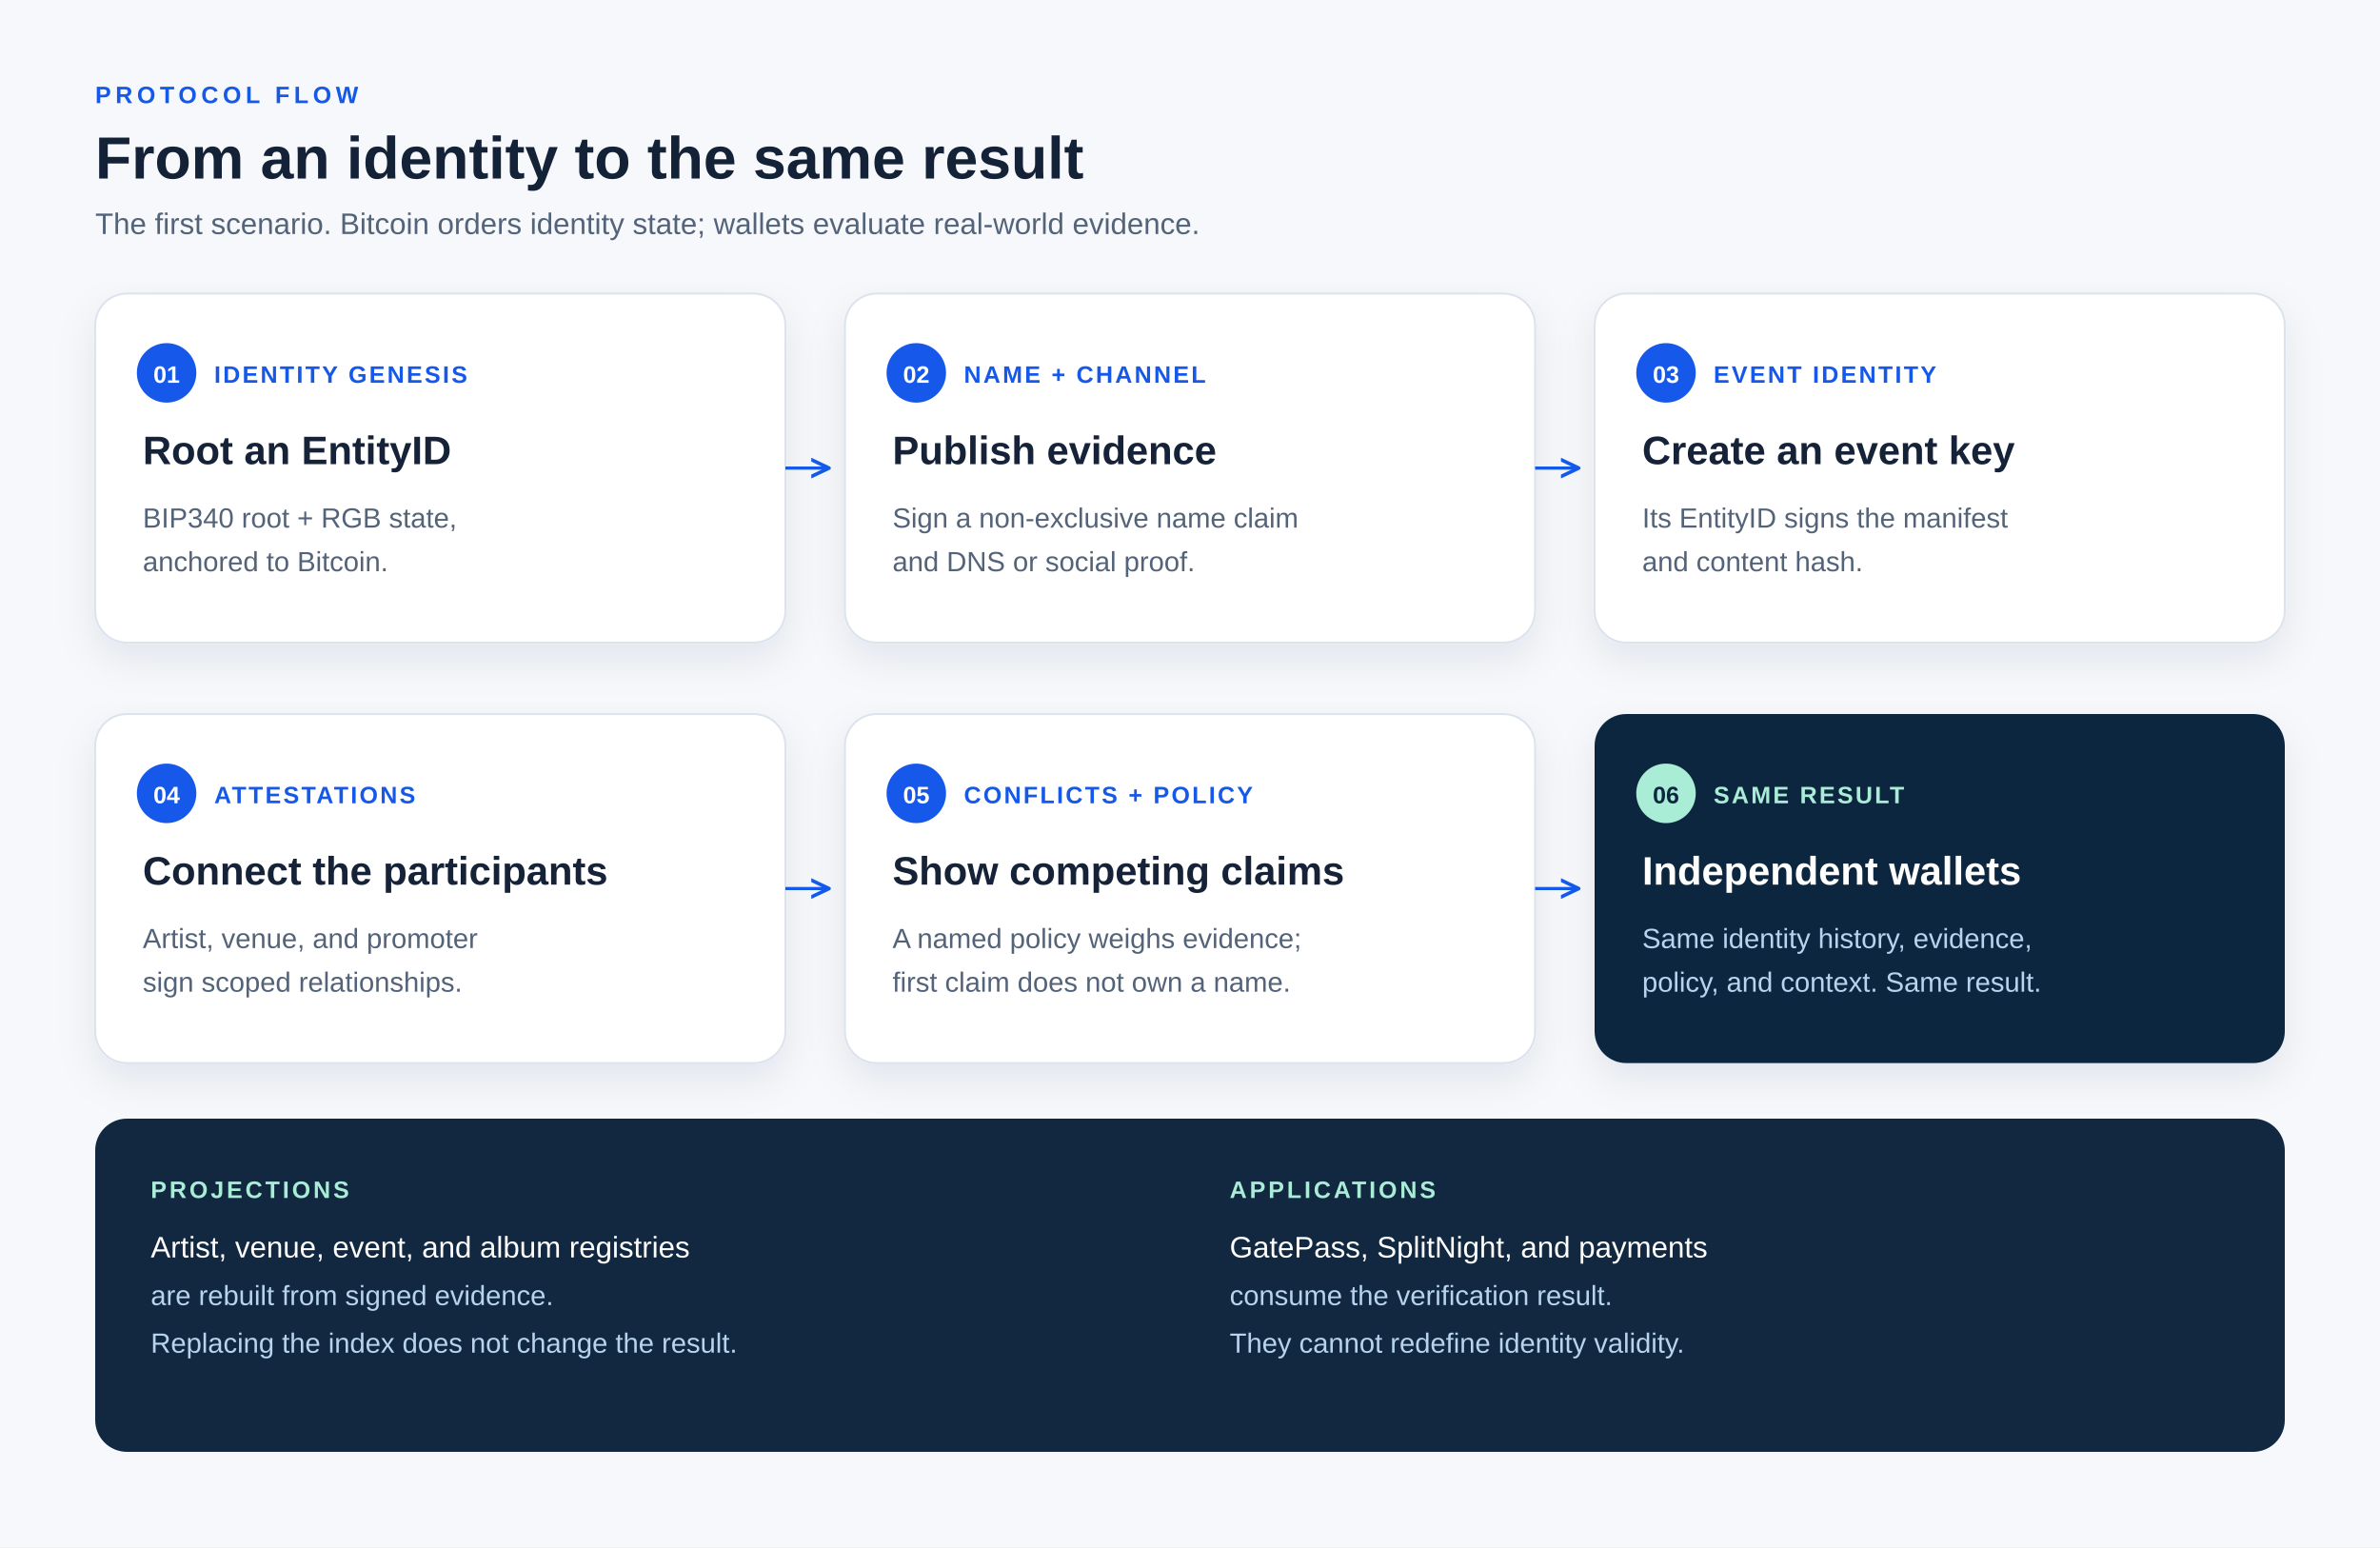
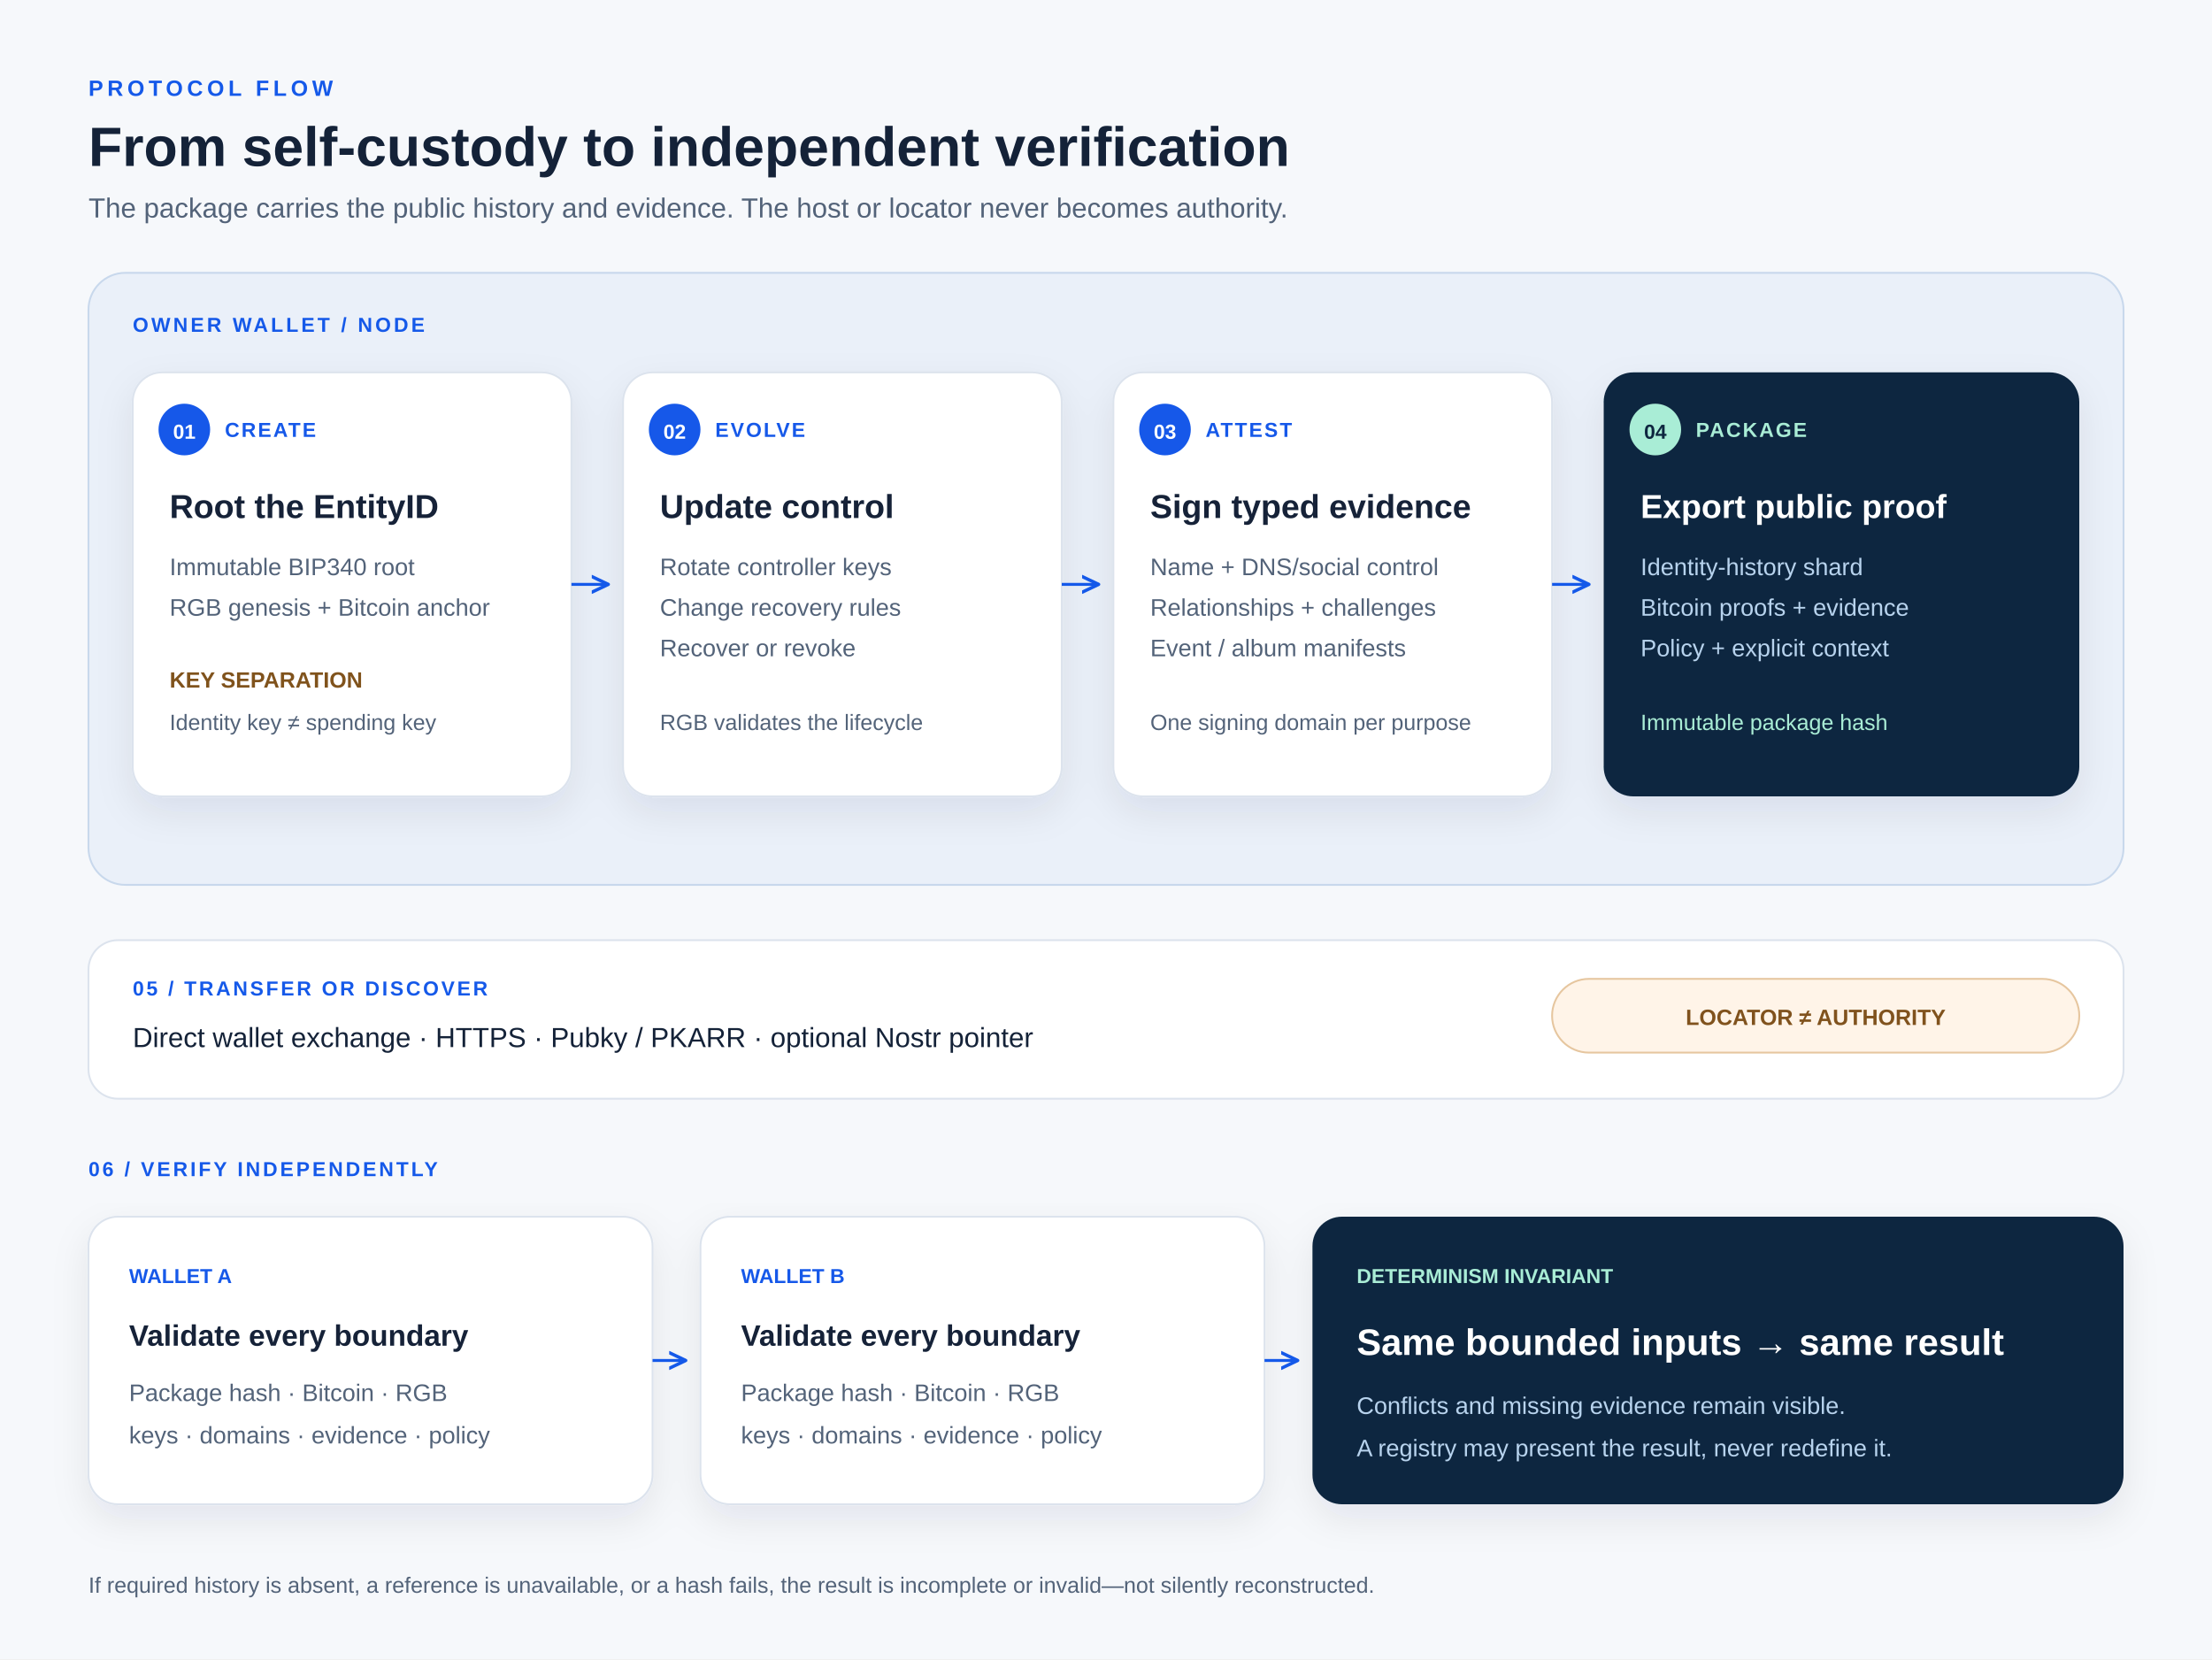
- <svg xmlns="http://www.w3.org/2000/svg" viewBox="0 0 1200 780" role="img">
+ <svg xmlns="http://www.w3.org/2000/svg" viewBox="0 0 1200 900" role="img">
  <defs>
-     <filter id="shadow" x="-8%" y="-8%" width="120%" height="130%">
+     <filter id="shadow" x="-8%" y="-10%" width="120%" height="140%">
      <feDropShadow dx="0" dy="8" stdDeviation="10" flood-color="#112840" flood-opacity="0.08" />
    </filter>
-     <marker id="arrow" viewBox="0 0 10 10" refX="8" refY="5" markerWidth="7" markerHeight="7" orient="auto-start-reverse">
+     <marker id="arrow" viewBox="0 0 10 10" refX="8" refY="5" markerWidth="7" markerHeight="7" orient="auto">
      <path d="M0 1.2L8 5L0 8.8" fill="none" stroke="#1559e9" stroke-width="1.6" stroke-linecap="round" stroke-linejoin="round" />
    </marker>
  </defs>
-   <rect width="1200" height="780" fill="#f6f8fb" />
-   <text x="48" y="52" fill="#1559e9" font-family="Helvetica Neue, Arial, sans-serif" font-size="12" font-weight="700" letter-spacing="2.2">PROTOCOL FLOW</text>
-   <text x="48" y="90" fill="#142238" font-family="Helvetica Neue, Arial, sans-serif" font-size="30" font-weight="700">From an identity to the same result</text>
-   <text x="48" y="118" fill="#536379" font-family="Helvetica Neue, Arial, sans-serif" font-size="15">The first scenario. Bitcoin orders identity state; wallets evaluate real-world evidence.</text>
+   <rect width="1200" height="900" fill="#f6f8fb" />
  <g font-family="Helvetica Neue, Arial, sans-serif">
-     <g transform="translate(48 148)" filter="url(#shadow)">
-       <rect width="348" height="176" rx="16" fill="#ffffff" stroke="#dce3ed" />
-       <circle cx="36" cy="40" r="15" fill="#1559e9" />
-       <text x="36" y="45" text-anchor="middle" fill="#ffffff" font-size="12" font-weight="700">01</text>
-       <text x="60" y="45" fill="#1559e9" font-size="12" font-weight="700" letter-spacing="1.1">IDENTITY GENESIS</text>
-       <text x="24" y="86" fill="#142238" font-size="20" font-weight="700">Root an EntityID</text>
-       <text x="24" y="118" fill="#536379" font-size="14">BIP340 root + RGB state,</text>
-       <text x="24" y="140" fill="#536379" font-size="14">anchored to Bitcoin.</text>
+     <text x="48" y="52" fill="#1559e9" font-size="12" font-weight="700" letter-spacing="2.2">PROTOCOL FLOW</text>
+     <text x="48" y="90" fill="#142238" font-size="30" font-weight="700">From self-custody to independent verification</text>
+     <text x="48" y="118" fill="#536379" font-size="15">The package carries the public history and evidence. The host or locator never becomes authority.</text>
+     <rect x="48" y="148" width="1104" height="332" rx="20" fill="#eaf0f9" stroke="#c8d8ec" />
+     <text x="72" y="180" fill="#1559e9" font-size="11" font-weight="700" letter-spacing="1.5">OWNER WALLET / NODE</text>
+     <g filter="url(#shadow)">
+       <g transform="translate(72 202)">
+         <rect width="238" height="230" rx="16" fill="#ffffff" stroke="#dce3ed" />
+         <circle cx="28" cy="31" r="14" fill="#1559e9" />
+         <text x="28" y="36" text-anchor="middle" fill="#ffffff" font-size="11" font-weight="700">01</text>
+         <text x="50" y="35" fill="#1559e9" font-size="11" font-weight="700" letter-spacing="1">CREATE</text>
+         <text x="20" y="79" fill="#142238" font-size="18" font-weight="700">Root the EntityID</text>
+         <text x="20" y="110" fill="#536379" font-size="13">Immutable BIP340 root</text>
+         <text x="20" y="132" fill="#536379" font-size="13">RGB genesis + Bitcoin anchor</text>
+         <text x="20" y="171" fill="#80521d" font-size="12" font-weight="700">KEY SEPARATION</text>
+         <text x="20" y="194" fill="#536379" font-size="12">Identity key ≠ spending key</text>
+       </g>
+       <g transform="translate(338 202)">
+         <rect width="238" height="230" rx="16" fill="#ffffff" stroke="#dce3ed" />
+         <circle cx="28" cy="31" r="14" fill="#1559e9" />
+         <text x="28" y="36" text-anchor="middle" fill="#ffffff" font-size="11" font-weight="700">02</text>
+         <text x="50" y="35" fill="#1559e9" font-size="11" font-weight="700" letter-spacing="1">EVOLVE</text>
+         <text x="20" y="79" fill="#142238" font-size="18" font-weight="700">Update control</text>
+         <text x="20" y="110" fill="#536379" font-size="13">Rotate controller keys</text>
+         <text x="20" y="132" fill="#536379" font-size="13">Change recovery rules</text>
+         <text x="20" y="154" fill="#536379" font-size="13">Recover or revoke</text>
+         <text x="20" y="194" fill="#536379" font-size="12">RGB validates the lifecycle</text>
+       </g>
+       <g transform="translate(604 202)">
+         <rect width="238" height="230" rx="16" fill="#ffffff" stroke="#dce3ed" />
+         <circle cx="28" cy="31" r="14" fill="#1559e9" />
+         <text x="28" y="36" text-anchor="middle" fill="#ffffff" font-size="11" font-weight="700">03</text>
+         <text x="50" y="35" fill="#1559e9" font-size="11" font-weight="700" letter-spacing="1">ATTEST</text>
+         <text x="20" y="79" fill="#142238" font-size="18" font-weight="700">Sign typed evidence</text>
+         <text x="20" y="110" fill="#536379" font-size="13">Name + DNS/social control</text>
+         <text x="20" y="132" fill="#536379" font-size="13">Relationships + challenges</text>
+         <text x="20" y="154" fill="#536379" font-size="13">Event / album manifests</text>
+         <text x="20" y="194" fill="#536379" font-size="12">One signing domain per purpose</text>
+       </g>
+       <g transform="translate(870 202)">
+         <rect width="258" height="230" rx="16" fill="#112840" />
+         <circle cx="28" cy="31" r="14" fill="#a9edd6" />
+         <text x="28" y="36" text-anchor="middle" fill="#112840" font-size="11" font-weight="700">04</text>
+         <text x="50" y="35" fill="#a9edd6" font-size="11" font-weight="700" letter-spacing="1">PACKAGE</text>
+         <text x="20" y="79" fill="#ffffff" font-size="18" font-weight="700">Export public proof</text>
+         <text x="20" y="110" fill="#b7d3ee" font-size="13">Identity-history shard</text>
+         <text x="20" y="132" fill="#b7d3ee" font-size="13">Bitcoin proofs + evidence</text>
+         <text x="20" y="154" fill="#b7d3ee" font-size="13">Policy + explicit context</text>
+         <text x="20" y="194" fill="#a9edd6" font-size="12">Immutable package hash</text>
+       </g>
    </g>
-     <g transform="translate(426 148)" filter="url(#shadow)">
-       <rect width="348" height="176" rx="16" fill="#ffffff" stroke="#dce3ed" />
-       <circle cx="36" cy="40" r="15" fill="#1559e9" />
-       <text x="36" y="45" text-anchor="middle" fill="#ffffff" font-size="12" font-weight="700">02</text>
-       <text x="60" y="45" fill="#1559e9" font-size="12" font-weight="700" letter-spacing="1.1">NAME + CHANNEL</text>
-       <text x="24" y="86" fill="#142238" font-size="20" font-weight="700">Publish evidence</text>
-       <text x="24" y="118" fill="#536379" font-size="14">Sign a non-exclusive name claim</text>
-       <text x="24" y="140" fill="#536379" font-size="14">and DNS or social proof.</text>
+     <g fill="none" stroke="#1559e9" stroke-width="1.6" marker-end="url(#arrow)">
+       <path d="M310 317H330" />
+       <path d="M576 317H596" />
+       <path d="M842 317H862" />
    </g>
-     <g transform="translate(804 148)" filter="url(#shadow)">
-       <rect width="348" height="176" rx="16" fill="#ffffff" stroke="#dce3ed" />
-       <circle cx="36" cy="40" r="15" fill="#1559e9" />
-       <text x="36" y="45" text-anchor="middle" fill="#ffffff" font-size="12" font-weight="700">03</text>
-       <text x="60" y="45" fill="#1559e9" font-size="12" font-weight="700" letter-spacing="1.1">EVENT IDENTITY</text>
-       <text x="24" y="86" fill="#142238" font-size="20" font-weight="700">Create an event key</text>
-       <text x="24" y="118" fill="#536379" font-size="14">Its EntityID signs the manifest</text>
-       <text x="24" y="140" fill="#536379" font-size="14">and content hash.</text>
+     <rect x="48" y="510" width="1104" height="86" rx="16" fill="#ffffff" stroke="#dce3ed" />
+     <text x="72" y="540" fill="#1559e9" font-size="11" font-weight="700" letter-spacing="1.3">05 / TRANSFER OR DISCOVER</text>
+     <text x="72" y="568" fill="#142238" font-size="15">Direct wallet exchange · HTTPS · Pubky / PKARR · optional Nostr pointer</text>
+     <rect x="842" y="531" width="286" height="40" rx="20" fill="#fff4e8" stroke="#e6c69f" />
+     <text x="985" y="556" text-anchor="middle" fill="#80521d" font-size="12" font-weight="700">LOCATOR ≠ AUTHORITY</text>
+     <text x="48" y="638" fill="#1559e9" font-size="11" font-weight="700" letter-spacing="1.4">06 / VERIFY INDEPENDENTLY</text>
+     <g filter="url(#shadow)">
+       <g transform="translate(48 660)">
+         <rect width="306" height="156" rx="16" fill="#ffffff" stroke="#dce3ed" />
+         <text x="22" y="36" fill="#1559e9" font-size="11" font-weight="700">WALLET A</text>
+         <text x="22" y="70" fill="#142238" font-size="16" font-weight="700">Validate every boundary</text>
+         <text x="22" y="100" fill="#536379" font-size="13">Package hash · Bitcoin · RGB</text>
+         <text x="22" y="123" fill="#536379" font-size="13">keys · domains · evidence · policy</text>
+       </g>
+       <g transform="translate(380 660)">
+         <rect width="306" height="156" rx="16" fill="#ffffff" stroke="#dce3ed" />
+         <text x="22" y="36" fill="#1559e9" font-size="11" font-weight="700">WALLET B</text>
+         <text x="22" y="70" fill="#142238" font-size="16" font-weight="700">Validate every boundary</text>
+         <text x="22" y="100" fill="#536379" font-size="13">Package hash · Bitcoin · RGB</text>
+         <text x="22" y="123" fill="#536379" font-size="13">keys · domains · evidence · policy</text>
+       </g>
+       <g transform="translate(712 660)">
+         <rect width="440" height="156" rx="16" fill="#112840" />
+         <text x="24" y="36" fill="#a9edd6" font-size="11" font-weight="700">DETERMINISM INVARIANT</text>
+         <text x="24" y="75" fill="#ffffff" font-size="20" font-weight="700">Same bounded inputs → same result</text>
+         <text x="24" y="107" fill="#b7d3ee" font-size="13">Conflicts and missing evidence remain visible.</text>
+         <text x="24" y="130" fill="#b7d3ee" font-size="13">A registry may present the result, never redefine it.</text>
+       </g>
    </g>
-     <path d="M396 236H418" fill="none" stroke="#1559e9" stroke-width="1.6" marker-end="url(#arrow)" />
-     <path d="M774 236H796" fill="none" stroke="#1559e9" stroke-width="1.6" marker-end="url(#arrow)" />
-     <g transform="translate(48 360)" filter="url(#shadow)">
-       <rect width="348" height="176" rx="16" fill="#ffffff" stroke="#dce3ed" />
-       <circle cx="36" cy="40" r="15" fill="#1559e9" />
-       <text x="36" y="45" text-anchor="middle" fill="#ffffff" font-size="12" font-weight="700">04</text>
-       <text x="60" y="45" fill="#1559e9" font-size="12" font-weight="700" letter-spacing="1.1">ATTESTATIONS</text>
-       <text x="24" y="86" fill="#142238" font-size="20" font-weight="700">Connect the participants</text>
-       <text x="24" y="118" fill="#536379" font-size="14">Artist, venue, and promoter</text>
-       <text x="24" y="140" fill="#536379" font-size="14">sign scoped relationships.</text>
-     </g>
-     <g transform="translate(426 360)" filter="url(#shadow)">
-       <rect width="348" height="176" rx="16" fill="#ffffff" stroke="#dce3ed" />
-       <circle cx="36" cy="40" r="15" fill="#1559e9" />
-       <text x="36" y="45" text-anchor="middle" fill="#ffffff" font-size="12" font-weight="700">05</text>
-       <text x="60" y="45" fill="#1559e9" font-size="12" font-weight="700" letter-spacing="1.1">CONFLICTS + POLICY</text>
-       <text x="24" y="86" fill="#142238" font-size="20" font-weight="700">Show competing claims</text>
-       <text x="24" y="118" fill="#536379" font-size="14">A named policy weighs evidence;</text>
-       <text x="24" y="140" fill="#536379" font-size="14">first claim does not own a name.</text>
-     </g>
-     <g transform="translate(804 360)" filter="url(#shadow)">
-       <rect width="348" height="176" rx="16" fill="#112840" />
-       <circle cx="36" cy="40" r="15" fill="#a9edd6" />
-       <text x="36" y="45" text-anchor="middle" fill="#112840" font-size="12" font-weight="700">06</text>
-       <text x="60" y="45" fill="#a9edd6" font-size="12" font-weight="700" letter-spacing="1.1">SAME RESULT</text>
-       <text x="24" y="86" fill="#ffffff" font-size="20" font-weight="700">Independent wallets</text>
-       <text x="24" y="118" fill="#b7d3ee" font-size="14">Same identity history, evidence,</text>
-       <text x="24" y="140" fill="#b7d3ee" font-size="14">policy, and context. Same result.</text>
-     </g>
-     <path d="M396 448H418" fill="none" stroke="#1559e9" stroke-width="1.6" marker-end="url(#arrow)" />
-     <path d="M774 448H796" fill="none" stroke="#1559e9" stroke-width="1.6" marker-end="url(#arrow)" />
+     <path d="M354 738H372" fill="none" stroke="#1559e9" stroke-width="1.6" marker-end="url(#arrow)" />
+     <path d="M686 738H704" fill="none" stroke="#1559e9" stroke-width="1.6" marker-end="url(#arrow)" />
+     <text x="48" y="864" fill="#536379" font-size="12">If required history is absent, a reference is unavailable, or a hash fails, the result is incomplete or invalid—not silently reconstructed.</text>
  </g>
-   <rect x="48" y="564" width="1104" height="168" rx="16" fill="#112840" />
-   <text x="76" y="604" fill="#a9edd6" font-family="Helvetica Neue, Arial, sans-serif" font-size="12" font-weight="700" letter-spacing="1.4">PROJECTIONS</text>
-   <text x="76" y="634" fill="#ffffff" font-family="Helvetica Neue, Arial, sans-serif" font-size="15">Artist, venue, event, and album registries</text>
-   <text x="76" y="658" fill="#b7d3ee" font-family="Helvetica Neue, Arial, sans-serif" font-size="14">are rebuilt from signed evidence.</text>
-   <text x="76" y="682" fill="#b7d3ee" font-family="Helvetica Neue, Arial, sans-serif" font-size="14">Replacing the index does not change the result.</text>
-   <text x="620" y="604" fill="#a9edd6" font-family="Helvetica Neue, Arial, sans-serif" font-size="12" font-weight="700" letter-spacing="1.4">APPLICATIONS</text>
-   <text x="620" y="634" fill="#ffffff" font-family="Helvetica Neue, Arial, sans-serif" font-size="15">GatePass, SplitNight, and payments</text>
-   <text x="620" y="658" fill="#b7d3ee" font-family="Helvetica Neue, Arial, sans-serif" font-size="14">consume the verification result.</text>
-   <text x="620" y="682" fill="#b7d3ee" font-family="Helvetica Neue, Arial, sans-serif" font-size="14">They cannot redefine identity validity.</text>
</svg>
